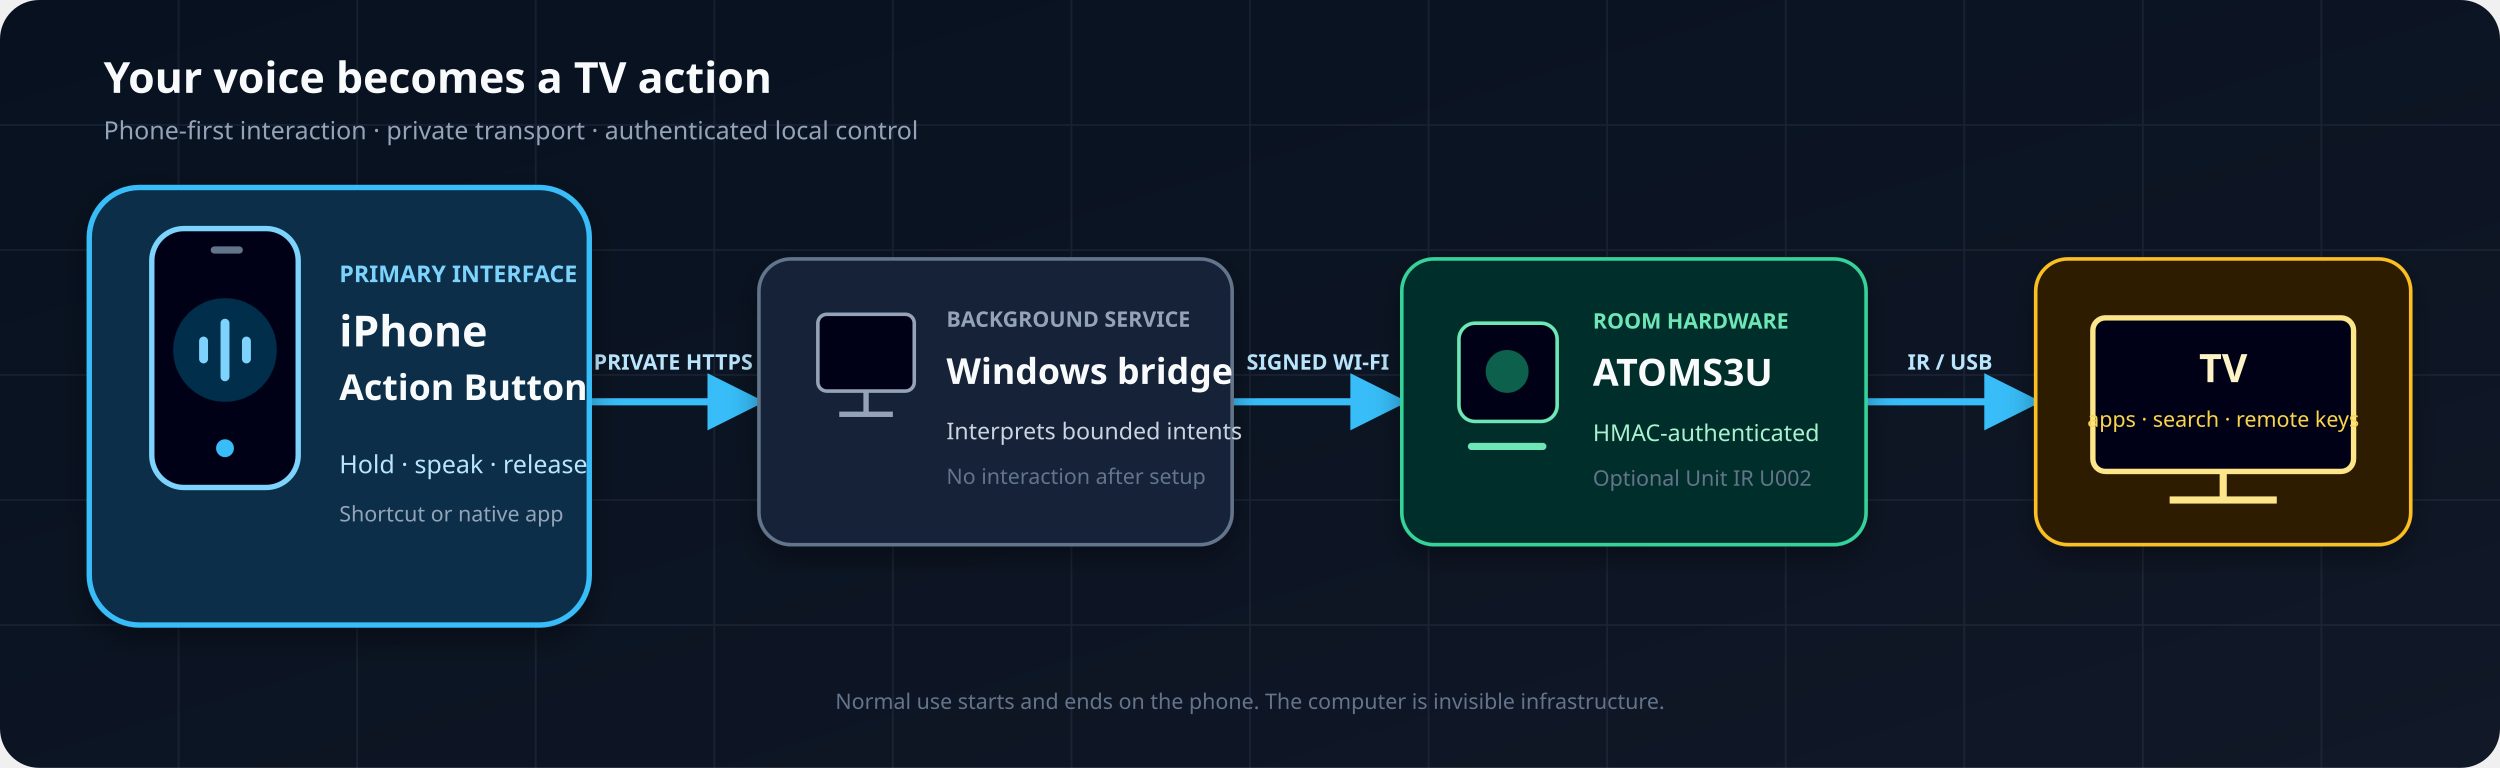
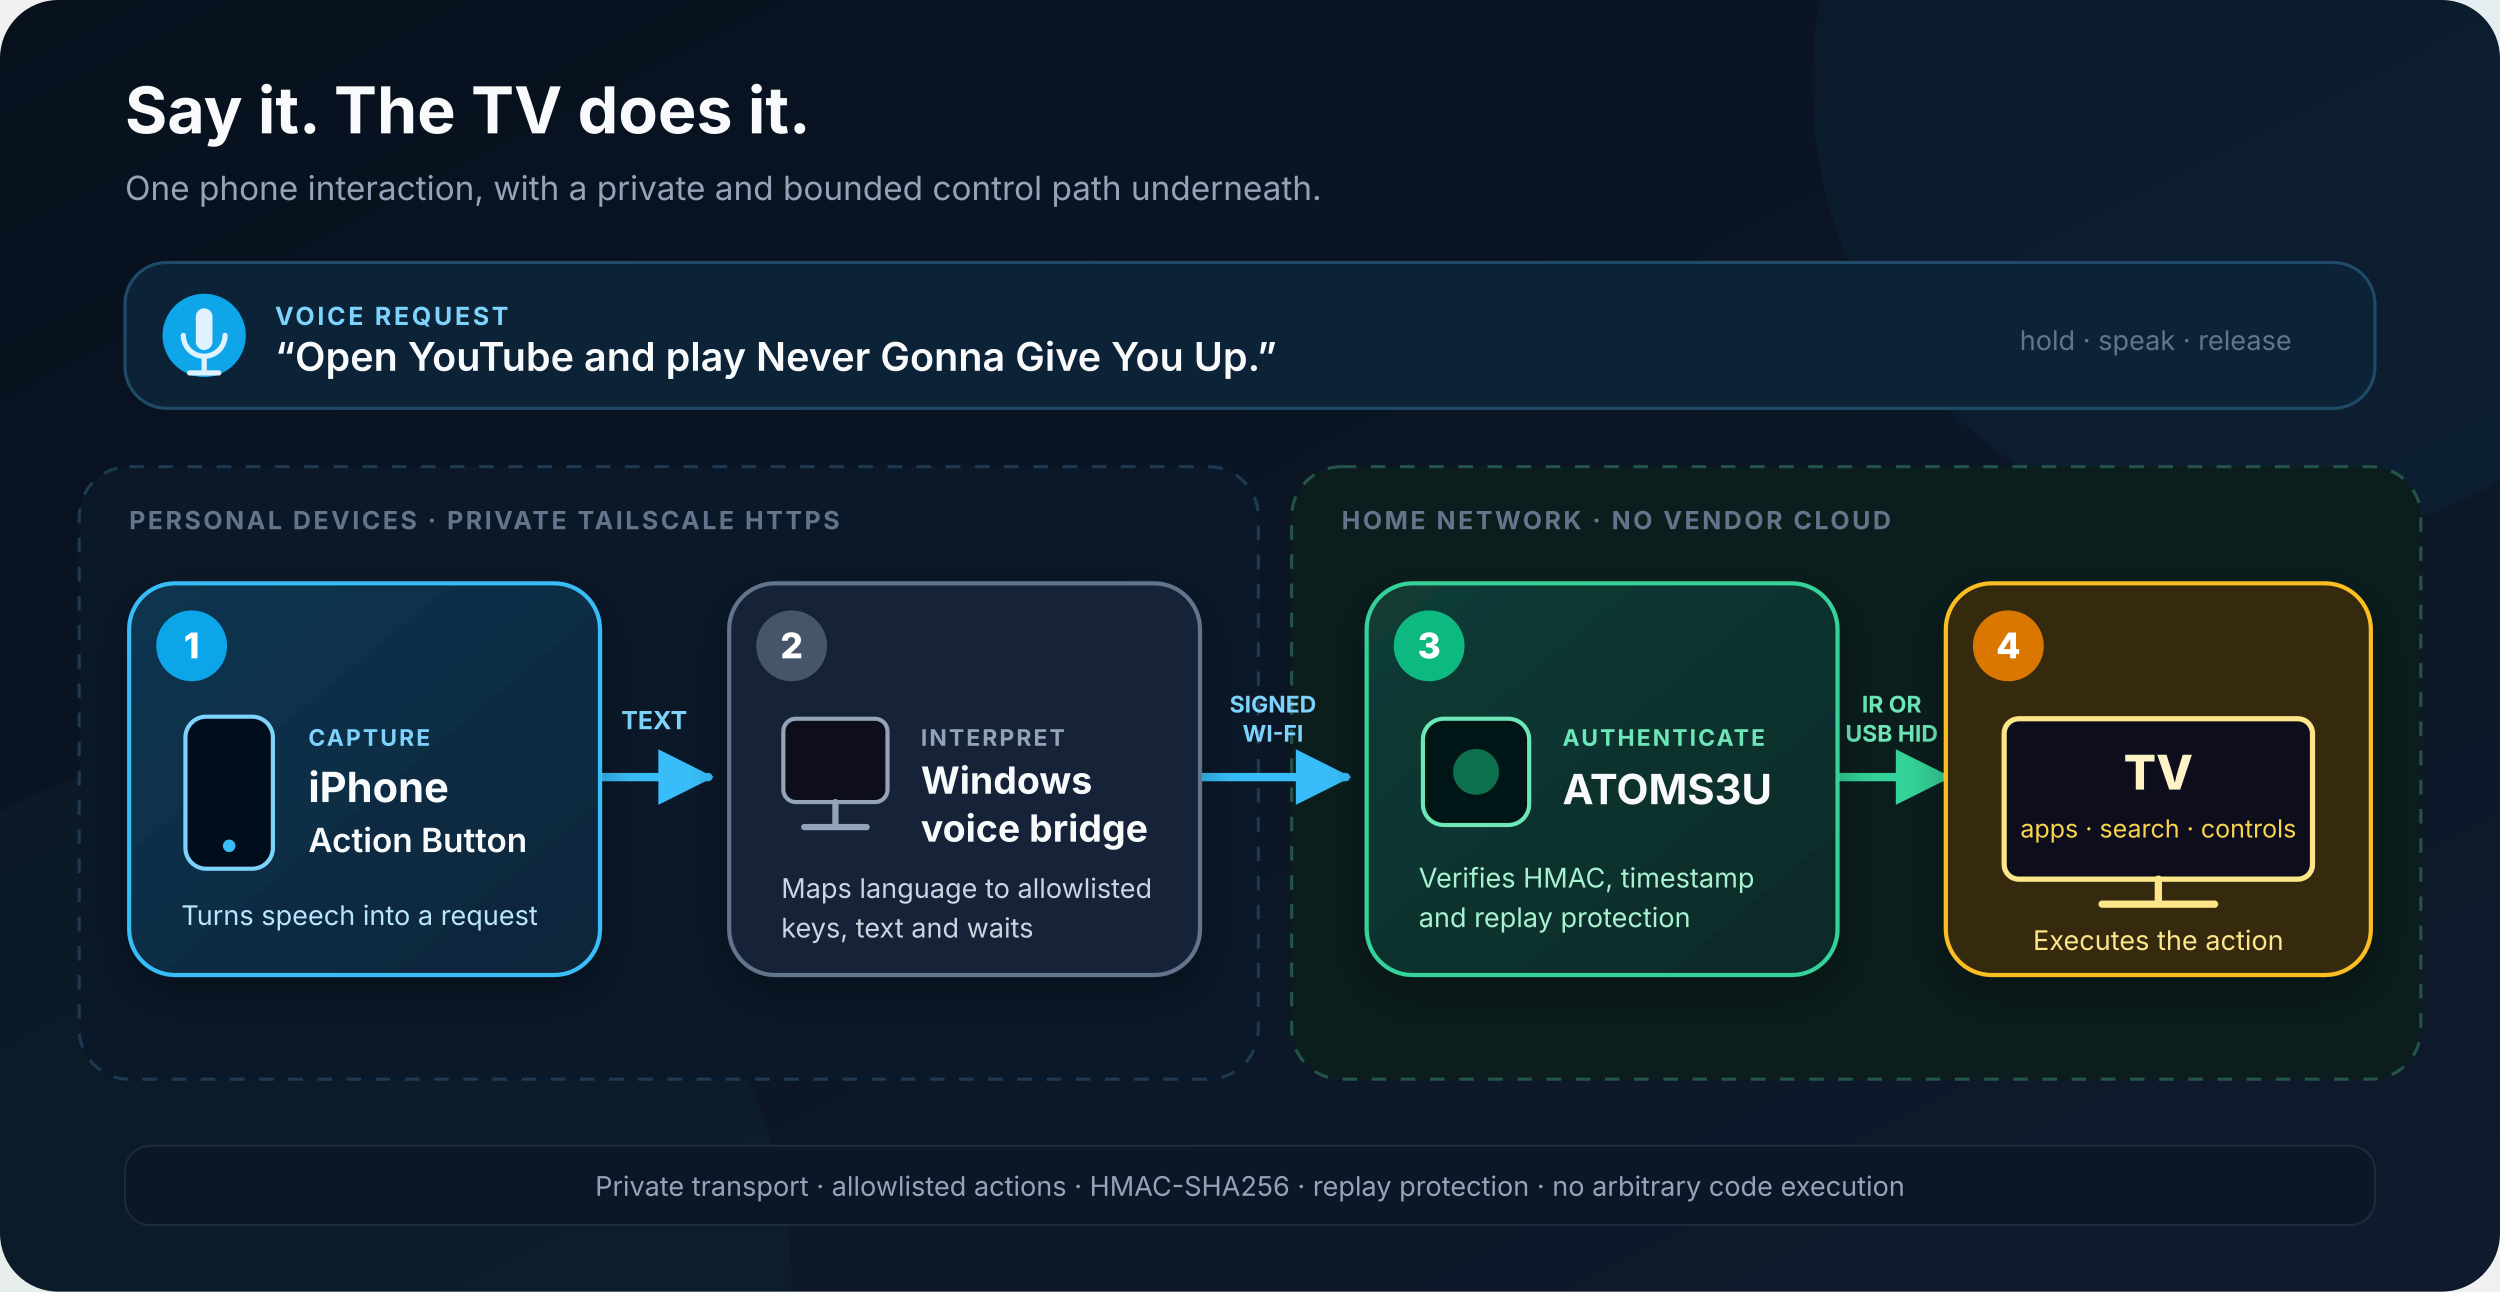
- <svg xmlns="http://www.w3.org/2000/svg" viewBox="0 0 1400 430" role="img" aria-labelledby="title desc">
+ <svg xmlns="http://www.w3.org/2000/svg" viewBox="0 0 1200 620" role="img" aria-labelledby="title desc">
  <defs>
-     <linearGradient id="bg" x1="0" y1="0" x2="1" y2="1">
-       <stop offset="0" stop-color="#07111f" />
-       <stop offset="1" stop-color="#111827" />
+     <linearGradient id="background" x1="0" y1="0" x2="1" y2="1">
+       <stop offset="0" stop-color="#07101d" />
+       <stop offset="1" stop-color="#0f1b2d" />
    </linearGradient>
-     <marker id="arrow" viewBox="0 0 10 10" refX="9" refY="5" markerWidth="8" markerHeight="8" orient="auto-start-reverse">
-       <path d="M 0 0 L 10 5 L 0 10 z" fill="#38bdf8" />
+     <linearGradient id="phoneCard" x1="0" y1="0" x2="1" y2="1">
+       <stop offset="0" stop-color="#0c3550" />
+       <stop offset="1" stop-color="#0b2539" />
+     </linearGradient>
+     <linearGradient id="deviceCard" x1="0" y1="0" x2="1" y2="1">
+       <stop offset="0" stop-color="#123c36" />
+       <stop offset="1" stop-color="#0c2928" />
+     </linearGradient>
+     <filter id="shadow" x="-20%" y="-20%" width="140%" height="160%">
+       <feDropShadow dx="0" dy="8" stdDeviation="10" flood-color="#000000" flood-opacity="0.32" />
+     </filter>
+     <marker id="arrowBlue" viewBox="0 0 12 12" refX="10" refY="6" markerWidth="8" markerHeight="8" orient="auto">
+       <path d="M1 1L11 6L1 11Z" fill="#38bdf8" />
    </marker>
-     <filter id="shadow">
-       <feDropShadow dx="0" dy="7" stdDeviation="8" flood-opacity="0.35" />
-     </filter>
+     <marker id="arrowGreen" viewBox="0 0 12 12" refX="10" refY="6" markerWidth="8" markerHeight="8" orient="auto">
+       <path d="M1 1L11 6L1 11Z" fill="#34d399" />
+     </marker>
  </defs>
-   <rect width="1400" height="430" rx="22" fill="url(#bg)" />
-   <g opacity="0.15" stroke="#64748b">
-     <path d="M0 70H1400M0 140H1400M0 210H1400M0 280H1400M0 350H1400" />
-     <path d="M100 0V430M200 0V430M300 0V430M400 0V430M500 0V430M600 0V430M700 0V430M800 0V430M900 0V430M1000 0V430M1100 0V430M1200 0V430M1300 0V430" />
+   <rect width="1200" height="620" rx="28" fill="url(#background)" />
+   <circle cx="1090" cy="40" r="220" fill="#0ea5e9" opacity="0.05" />
+   <circle cx="120" cy="620" r="260" fill="#10b981" opacity="0.04" />
+   <text x="60" y="64" fill="#f8fafc" font-family="Inter, Segoe UI, Arial, sans-serif" font-size="31" font-weight="750">Say it. The TV does it.</text>
+   <text x="60" y="96" fill="#94a3b8" font-family="Inter, Segoe UI, Arial, sans-serif" font-size="16">One phone interaction, with a private and bounded control path underneath.</text>
+   <g transform="translate(60 126)">
+     <rect width="1080" height="70" rx="20" fill="#0b2237" stroke="#1f4b68" stroke-width="1.5" />
+     <circle cx="38" cy="35" r="20" fill="#0ea5e9" />
+     <rect x="34" y="22" width="8" height="20" rx="4" fill="#e0f2fe" />
+     <path d="M28 35a10 10 0 0 0 20 0M38 45v8M31 53h14" fill="none" stroke="#e0f2fe" stroke-width="2.5" stroke-linecap="round" />
+     <text x="72" y="30" fill="#7dd3fc" font-family="Inter, Segoe UI, Arial, sans-serif" font-size="12" font-weight="700" letter-spacing="1.3">VOICE REQUEST</text>
+     <text x="72" y="52" fill="#f8fafc" font-family="Inter, Segoe UI, Arial, sans-serif" font-size="19" font-weight="600">“Open YouTube and play Never Gonna Give You Up.”</text>
+     <text x="1040" y="42" text-anchor="end" fill="#64748b" font-family="Inter, Segoe UI, Arial, sans-serif" font-size="13">hold · speak · release</text>
  </g>
-   <text x="58" y="52" fill="#f8fafc" font-family="Segoe UI, sans-serif" font-size="24" font-weight="700">Your voice becomes a TV action</text>
-   <text x="58" y="78" fill="#94a3b8" font-family="Segoe UI, sans-serif" font-size="14">Phone-first interaction · private transport · authenticated local control</text>
-   <g fill="none" stroke="#38bdf8" stroke-width="4" marker-end="url(#arrow)">
-     <path d="M330 225H425" />
-     <path d="M690 225H785" />
-     <path d="M1045 225H1140" />
+   <rect x="38" y="224" width="566" height="294" rx="24" fill="#0b1828" stroke="#1e3a52" stroke-width="1.5" stroke-dasharray="7 7" />
+   <text x="62" y="254" fill="#64748b" font-family="Inter, Segoe UI, Arial, sans-serif" font-size="12" font-weight="700" letter-spacing="1.2">PERSONAL DEVICES · PRIVATE TAILSCALE HTTPS</text>
+   <rect x="620" y="224" width="542" height="294" rx="24" fill="#0b1d1d" stroke="#245447" stroke-width="1.5" stroke-dasharray="7 7" />
+   <text x="644" y="254" fill="#64748b" font-family="Inter, Segoe UI, Arial, sans-serif" font-size="12" font-weight="700" letter-spacing="1.2">HOME NETWORK · NO VENDOR CLOUD</text>
+   <path d="M288 373H340" stroke="#38bdf8" stroke-width="4" stroke-linecap="round" marker-end="url(#arrowBlue)" />
+   <path d="M576 373H646" stroke="#38bdf8" stroke-width="4" stroke-linecap="round" marker-end="url(#arrowBlue)" />
+   <path d="M882 373H934" stroke="#34d399" stroke-width="4" stroke-linecap="round" marker-end="url(#arrowGreen)" />
+   <text x="314" y="350" text-anchor="middle" fill="#7dd3fc" font-family="Inter, Segoe UI, Arial, sans-serif" font-size="12" font-weight="700">TEXT</text>
+   <text x="611" y="342" text-anchor="middle" fill="#7dd3fc" font-family="Inter, Segoe UI, Arial, sans-serif" font-size="11" font-weight="700">SIGNED</text>
+   <text x="611" y="356" text-anchor="middle" fill="#7dd3fc" font-family="Inter, Segoe UI, Arial, sans-serif" font-size="11" font-weight="700">WI-FI</text>
+   <text x="908" y="342" text-anchor="middle" fill="#6ee7b7" font-family="Inter, Segoe UI, Arial, sans-serif" font-size="11" font-weight="700">IR OR</text>
+   <text x="908" y="356" text-anchor="middle" fill="#6ee7b7" font-family="Inter, Segoe UI, Arial, sans-serif" font-size="11" font-weight="700">USB HID</text>
+   <g transform="translate(62 280)" filter="url(#shadow)">
+     <rect width="226" height="188" rx="22" fill="url(#phoneCard)" stroke="#38bdf8" stroke-width="2" />
+     <circle cx="30" cy="30" r="17" fill="#0ea5e9" />
+     <text x="30" y="36" text-anchor="middle" fill="#ffffff" font-family="Inter, Segoe UI, Arial, sans-serif" font-size="17" font-weight="800">1</text>
+     <rect x="27" y="64" width="42" height="73" rx="10" fill="#06111d" stroke="#7dd3fc" stroke-width="2" />
+     <circle cx="48" cy="126" r="3" fill="#38bdf8" />
+     <text x="86" y="78" fill="#7dd3fc" font-family="Inter, Segoe UI, Arial, sans-serif" font-size="11" font-weight="700" letter-spacing="1">CAPTURE</text>
+     <text x="86" y="105" fill="#f8fafc" font-family="Inter, Segoe UI, Arial, sans-serif" font-size="20" font-weight="750">iPhone</text>
+     <text x="86" y="129" fill="#f8fafc" font-family="Inter, Segoe UI, Arial, sans-serif" font-size="16" font-weight="600">Action Button</text>
+     <text x="25" y="164" fill="#bae6fd" font-family="Inter, Segoe UI, Arial, sans-serif" font-size="13">Turns speech into a request</text>
  </g>
-   <g fill="#bae6fd" font-family="Segoe UI, sans-serif" font-size="12" font-weight="600" text-anchor="middle">
-     <text x="377" y="207">PRIVATE HTTPS</text>
-     <text x="738" y="207">SIGNED WI-FI</text>
-     <text x="1092" y="207">IR / USB</text>
+   <g transform="translate(350 280)" filter="url(#shadow)">
+     <rect width="226" height="188" rx="22" fill="#152338" stroke="#64748b" stroke-width="2" />
+     <circle cx="30" cy="30" r="17" fill="#475569" />
+     <text x="30" y="36" text-anchor="middle" fill="#ffffff" font-family="Inter, Segoe UI, Arial, sans-serif" font-size="17" font-weight="800">2</text>
+     <rect x="26" y="65" width="50" height="40" rx="6" fill="#07101d" stroke="#94a3b8" stroke-width="2" />
+     <path d="M36 117h30M51 105v12" stroke="#94a3b8" stroke-width="3" stroke-linecap="round" />
+     <text x="92" y="78" fill="#94a3b8" font-family="Inter, Segoe UI, Arial, sans-serif" font-size="11" font-weight="700" letter-spacing="1">INTERPRET</text>
+     <text x="92" y="101" fill="#f8fafc" font-family="Inter, Segoe UI, Arial, sans-serif" font-size="18" font-weight="750">Windows</text>
+     <text x="92" y="124" fill="#f8fafc" font-family="Inter, Segoe UI, Arial, sans-serif" font-size="18" font-weight="750">voice bridge</text>
+     <text x="25" y="151" fill="#cbd5e1" font-family="Inter, Segoe UI, Arial, sans-serif" font-size="13">Maps language to allowlisted</text>
+     <text x="25" y="170" fill="#cbd5e1" font-family="Inter, Segoe UI, Arial, sans-serif" font-size="13">keys, text and waits</text>
  </g>
-   <g filter="url(#shadow)">
-     <rect x="50" y="105" width="280" height="245" rx="28" fill="#082f49" stroke="#38bdf8" stroke-width="3" />
-     <rect x="85" y="128" width="82" height="145" rx="18" fill="#020617" stroke="#7dd3fc" stroke-width="3" />
-     <rect x="118" y="138" width="18" height="4" rx="2" fill="#64748b" />
-     <circle cx="126" cy="251" r="5" fill="#38bdf8" />
-     <circle cx="126" cy="196" r="29" fill="#0ea5e9" opacity="0.25" />
-     <path d="M126 181v30m-12-20v10m24-10v10" stroke="#7dd3fc" stroke-width="5" stroke-linecap="round" />
-     <text x="190" y="158" fill="#7dd3fc" font-family="Segoe UI, sans-serif" font-size="13" font-weight="700">PRIMARY INTERFACE</text>
-     <text x="190" y="194" fill="#f8fafc" font-family="Segoe UI, sans-serif" font-size="24" font-weight="700">iPhone</text>
-     <text x="190" y="224" fill="#f8fafc" font-family="Segoe UI, sans-serif" font-size="20" font-weight="600">Action Button</text>
-     <text x="190" y="265" fill="#bae6fd" font-family="Segoe UI, sans-serif" font-size="14">Hold · speak · release</text>
-     <text x="190" y="292" fill="#94a3b8" font-family="Segoe UI, sans-serif" font-size="12">Shortcut or native app</text>
+   <g transform="translate(656 280)" filter="url(#shadow)">
+     <rect width="226" height="188" rx="22" fill="url(#deviceCard)" stroke="#34d399" stroke-width="2" />
+     <circle cx="30" cy="30" r="17" fill="#10b981" />
+     <text x="30" y="36" text-anchor="middle" fill="#ffffff" font-family="Inter, Segoe UI, Arial, sans-serif" font-size="17" font-weight="800">3</text>
+     <rect x="27" y="65" width="51" height="51" rx="10" fill="#061412" stroke="#6ee7b7" stroke-width="2" />
+     <circle cx="52.5" cy="90.5" r="11" fill="#10b981" opacity="0.55" />
+     <text x="94" y="78" fill="#6ee7b7" font-family="Inter, Segoe UI, Arial, sans-serif" font-size="11" font-weight="700" letter-spacing="1">AUTHENTICATE</text>
+     <text x="94" y="106" fill="#f8fafc" font-family="Inter, Segoe UI, Arial, sans-serif" font-size="20" font-weight="750">ATOMS3U</text>
+     <text x="25" y="146" fill="#a7f3d0" font-family="Inter, Segoe UI, Arial, sans-serif" font-size="13">Verifies HMAC, timestamp</text>
+     <text x="25" y="165" fill="#a7f3d0" font-family="Inter, Segoe UI, Arial, sans-serif" font-size="13">and replay protection</text>
  </g>
-   <g filter="url(#shadow)">
-     <rect x="425" y="145" width="265" height="160" rx="18" fill="#132238" stroke="#64748b" stroke-width="2" />
-     <rect x="458" y="176" width="54" height="43" rx="5" fill="#020617" stroke="#94a3b8" stroke-width="2" />
-     <path d="M470 232h30m-15-13v13" stroke="#94a3b8" stroke-width="3" />
-     <text x="530" y="183" fill="#94a3b8" font-family="Segoe UI, sans-serif" font-size="12" font-weight="700">BACKGROUND SERVICE</text>
-     <text x="530" y="215" fill="#f8fafc" font-family="Segoe UI, sans-serif" font-size="20" font-weight="700">Windows bridge</text>
-     <text x="530" y="246" fill="#cbd5e1" font-family="Segoe UI, sans-serif" font-size="13">Interprets bounded intents</text>
-     <text x="530" y="271" fill="#64748b" font-family="Segoe UI, sans-serif" font-size="12">No interaction after setup</text>
+   <g transform="translate(934 280)" filter="url(#shadow)">
+     <rect width="204" height="188" rx="22" fill="#35290c" stroke="#fbbf24" stroke-width="2" />
+     <circle cx="30" cy="30" r="17" fill="#d97706" />
+     <text x="30" y="36" text-anchor="middle" fill="#ffffff" font-family="Inter, Segoe UI, Arial, sans-serif" font-size="17" font-weight="800">4</text>
+     <rect x="28" y="65" width="148" height="77" rx="7" fill="#07101d" stroke="#fde68a" stroke-width="2.5" />
+     <path d="M75 154h54M102 142v12" stroke="#fde68a" stroke-width="3.5" stroke-linecap="round" />
+     <text x="102" y="99" text-anchor="middle" fill="#fef3c7" font-family="Inter, Segoe UI, Arial, sans-serif" font-size="23" font-weight="800">TV</text>
+     <text x="102" y="122" text-anchor="middle" fill="#fcd34d" font-family="Inter, Segoe UI, Arial, sans-serif" font-size="12">apps · search · controls</text>
+     <text x="102" y="176" text-anchor="middle" fill="#fde68a" font-family="Inter, Segoe UI, Arial, sans-serif" font-size="13">Executes the action</text>
  </g>
-   <g filter="url(#shadow)">
-     <rect x="785" y="145" width="260" height="160" rx="18" fill="#052e2b" stroke="#34d399" stroke-width="2" />
-     <rect x="817" y="181" width="55" height="55" rx="9" fill="#020617" stroke="#6ee7b7" stroke-width="2" />
-     <circle cx="844" cy="208" r="12" fill="#10b981" opacity="0.5" />
-     <path d="M824 250h40" stroke="#6ee7b7" stroke-width="4" stroke-linecap="round" />
-     <text x="892" y="184" fill="#6ee7b7" font-family="Segoe UI, sans-serif" font-size="12" font-weight="700">ROOM HARDWARE</text>
-     <text x="892" y="216" fill="#f8fafc" font-family="Segoe UI, sans-serif" font-size="21" font-weight="700">ATOMS3U</text>
-     <text x="892" y="247" fill="#a7f3d0" font-family="Segoe UI, sans-serif" font-size="13">HMAC-authenticated</text>
-     <text x="892" y="272" fill="#64748b" font-family="Segoe UI, sans-serif" font-size="12">Optional Unit IR U002</text>
+   <g transform="translate(60 550)">
+     <rect width="1080" height="38" rx="12" fill="#0b1727" stroke="#1e293b" />
+     <text x="540" y="24" text-anchor="middle" fill="#94a3b8" font-family="Inter, Segoe UI, Arial, sans-serif" font-size="13">
+       Private transport  ·  allowlisted actions  ·  HMAC-SHA256  ·  replay protection  ·  no arbitrary code execution
+     </text>
  </g>
-   <g filter="url(#shadow)">
-     <rect x="1140" y="145" width="210" height="160" rx="18" fill="#2e1f05" stroke="#fbbf24" stroke-width="2" />
-     <rect x="1172" y="178" width="146" height="86" rx="7" fill="#020617" stroke="#fde68a" stroke-width="3" />
-     <path d="M1215 280h60m-30-16v16" stroke="#fde68a" stroke-width="4" />
-     <text x="1245" y="214" fill="#fef3c7" font-family="Segoe UI, sans-serif" font-size="22" font-weight="700" text-anchor="middle">TV</text>
-     <text x="1245" y="239" fill="#fcd34d" font-family="Segoe UI, sans-serif" font-size="12" text-anchor="middle">apps · search · remote keys</text>
-   </g>
-   <text x="700" y="397" text-anchor="middle" fill="#64748b" font-family="Segoe UI, sans-serif" font-size="12">Normal use starts and ends on the phone. The computer is invisible infrastructure.</text>
</svg>
